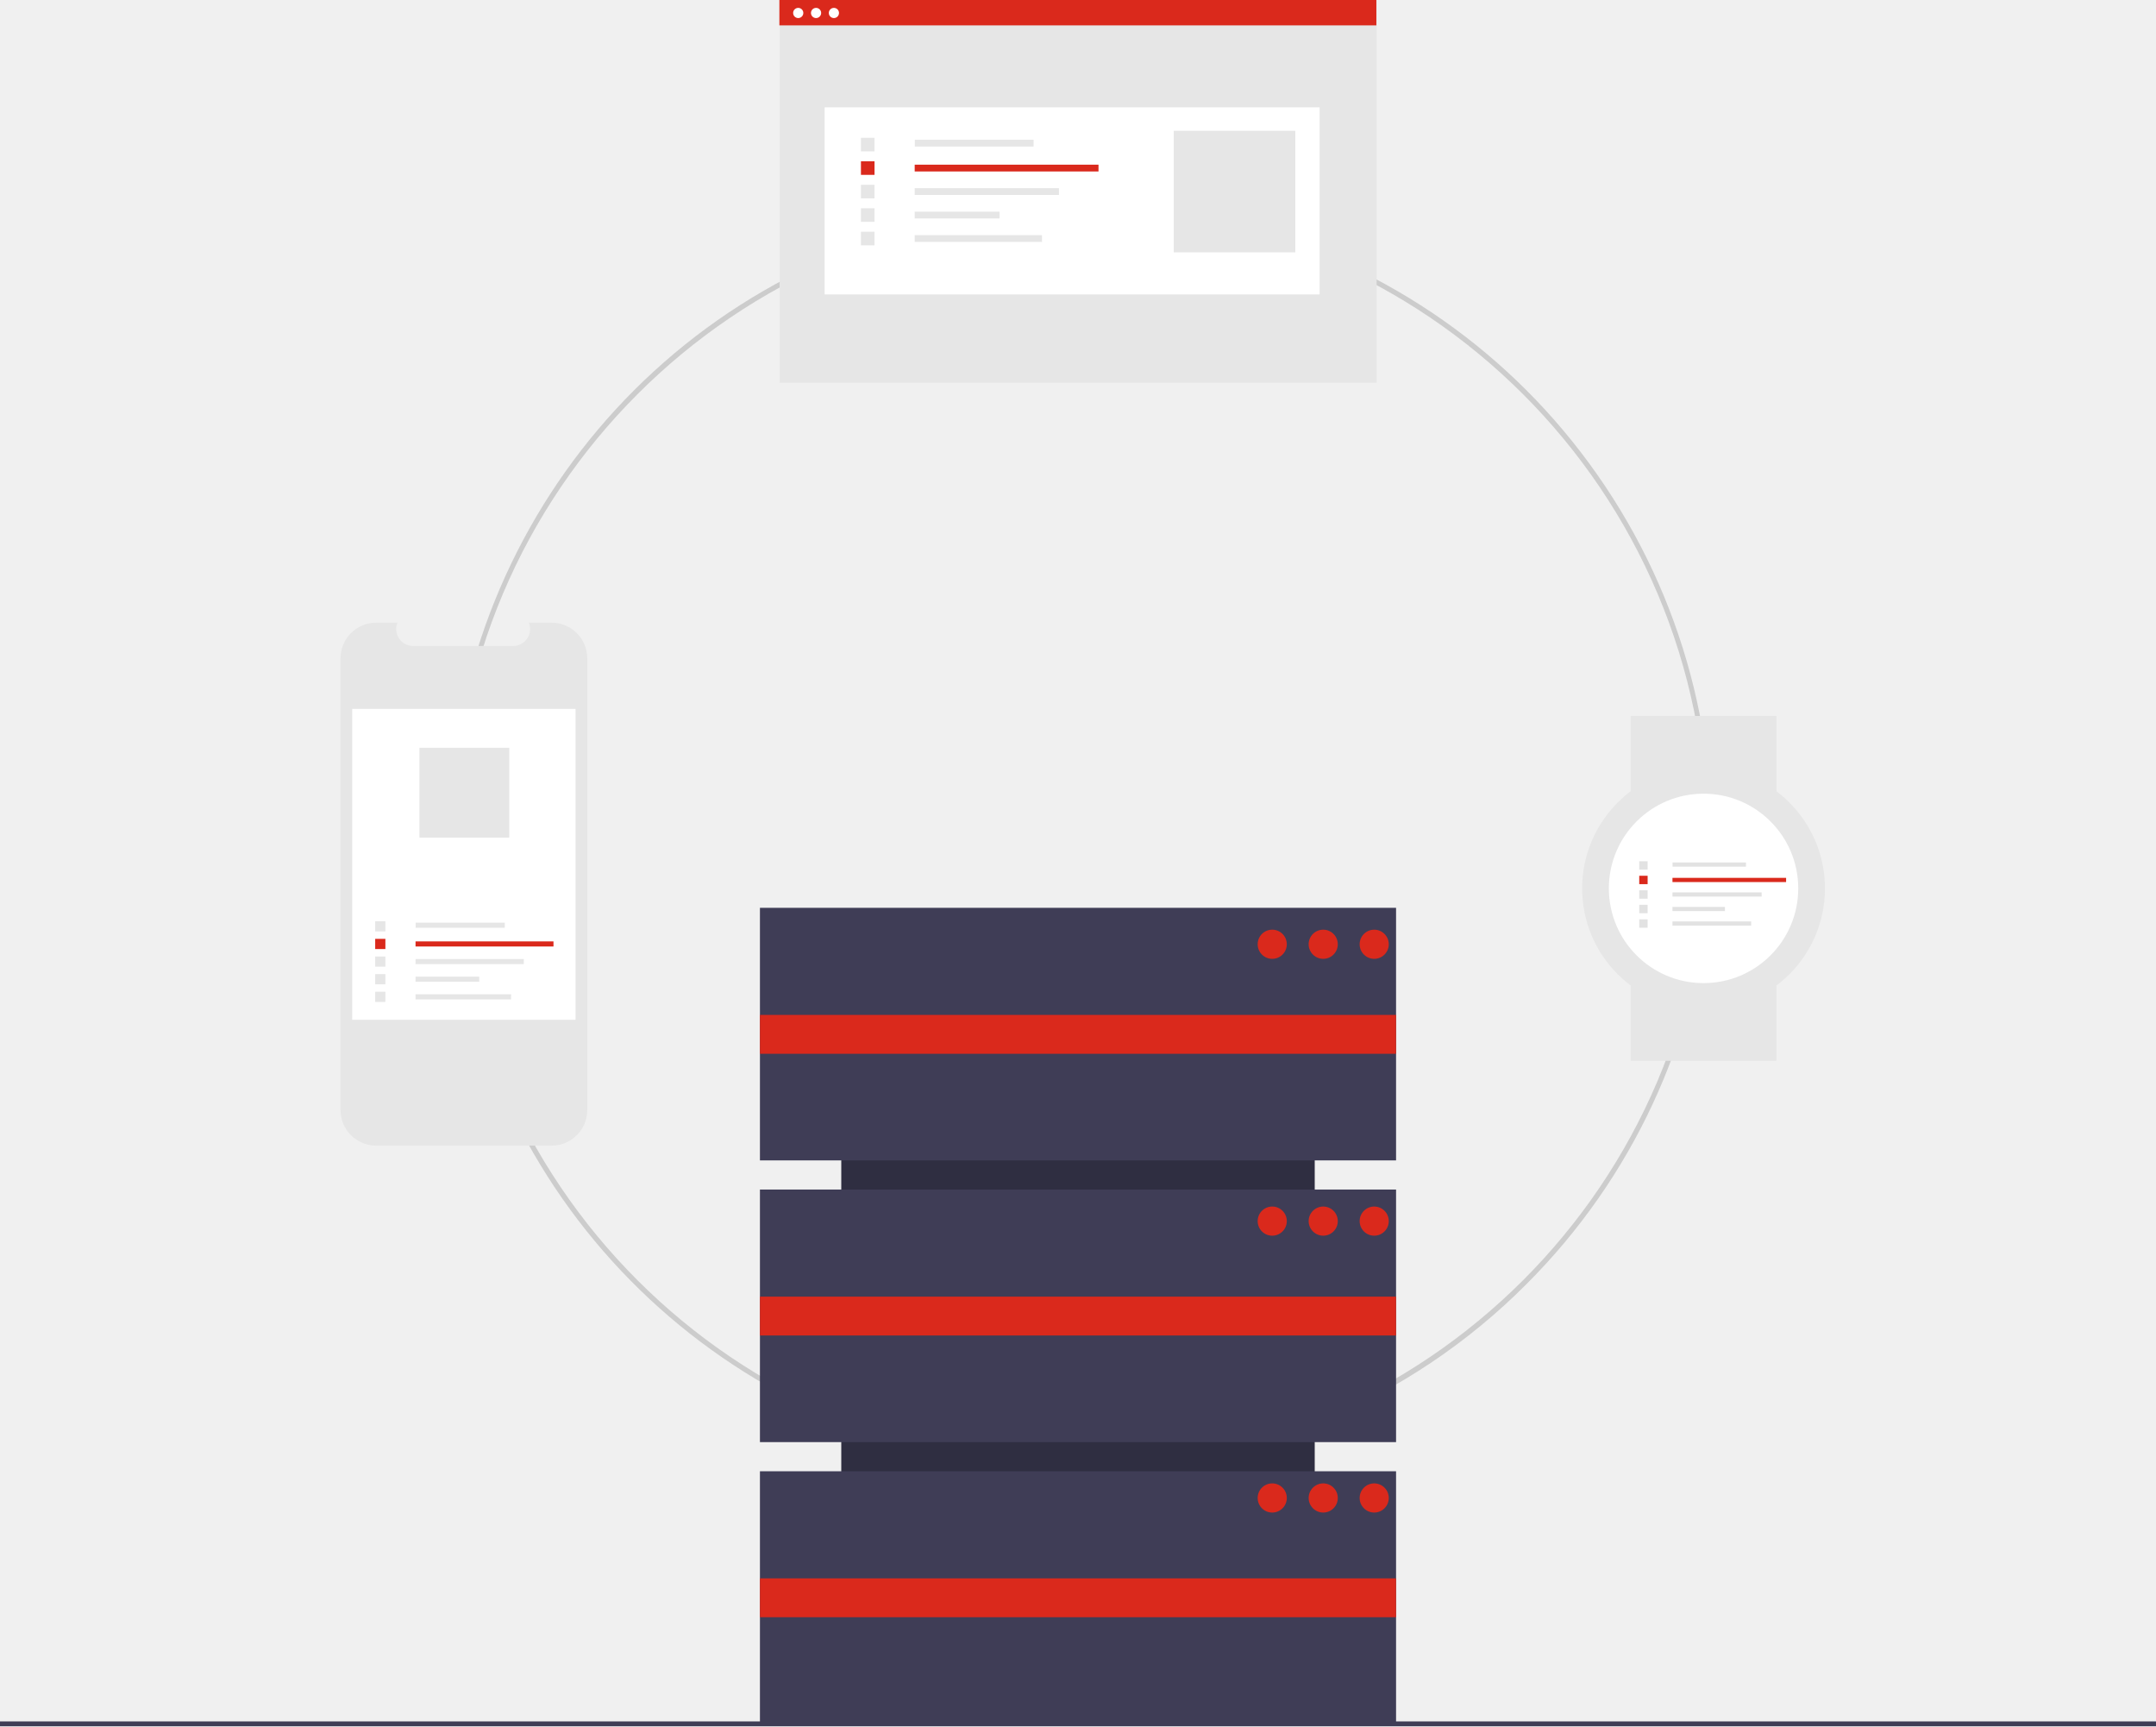
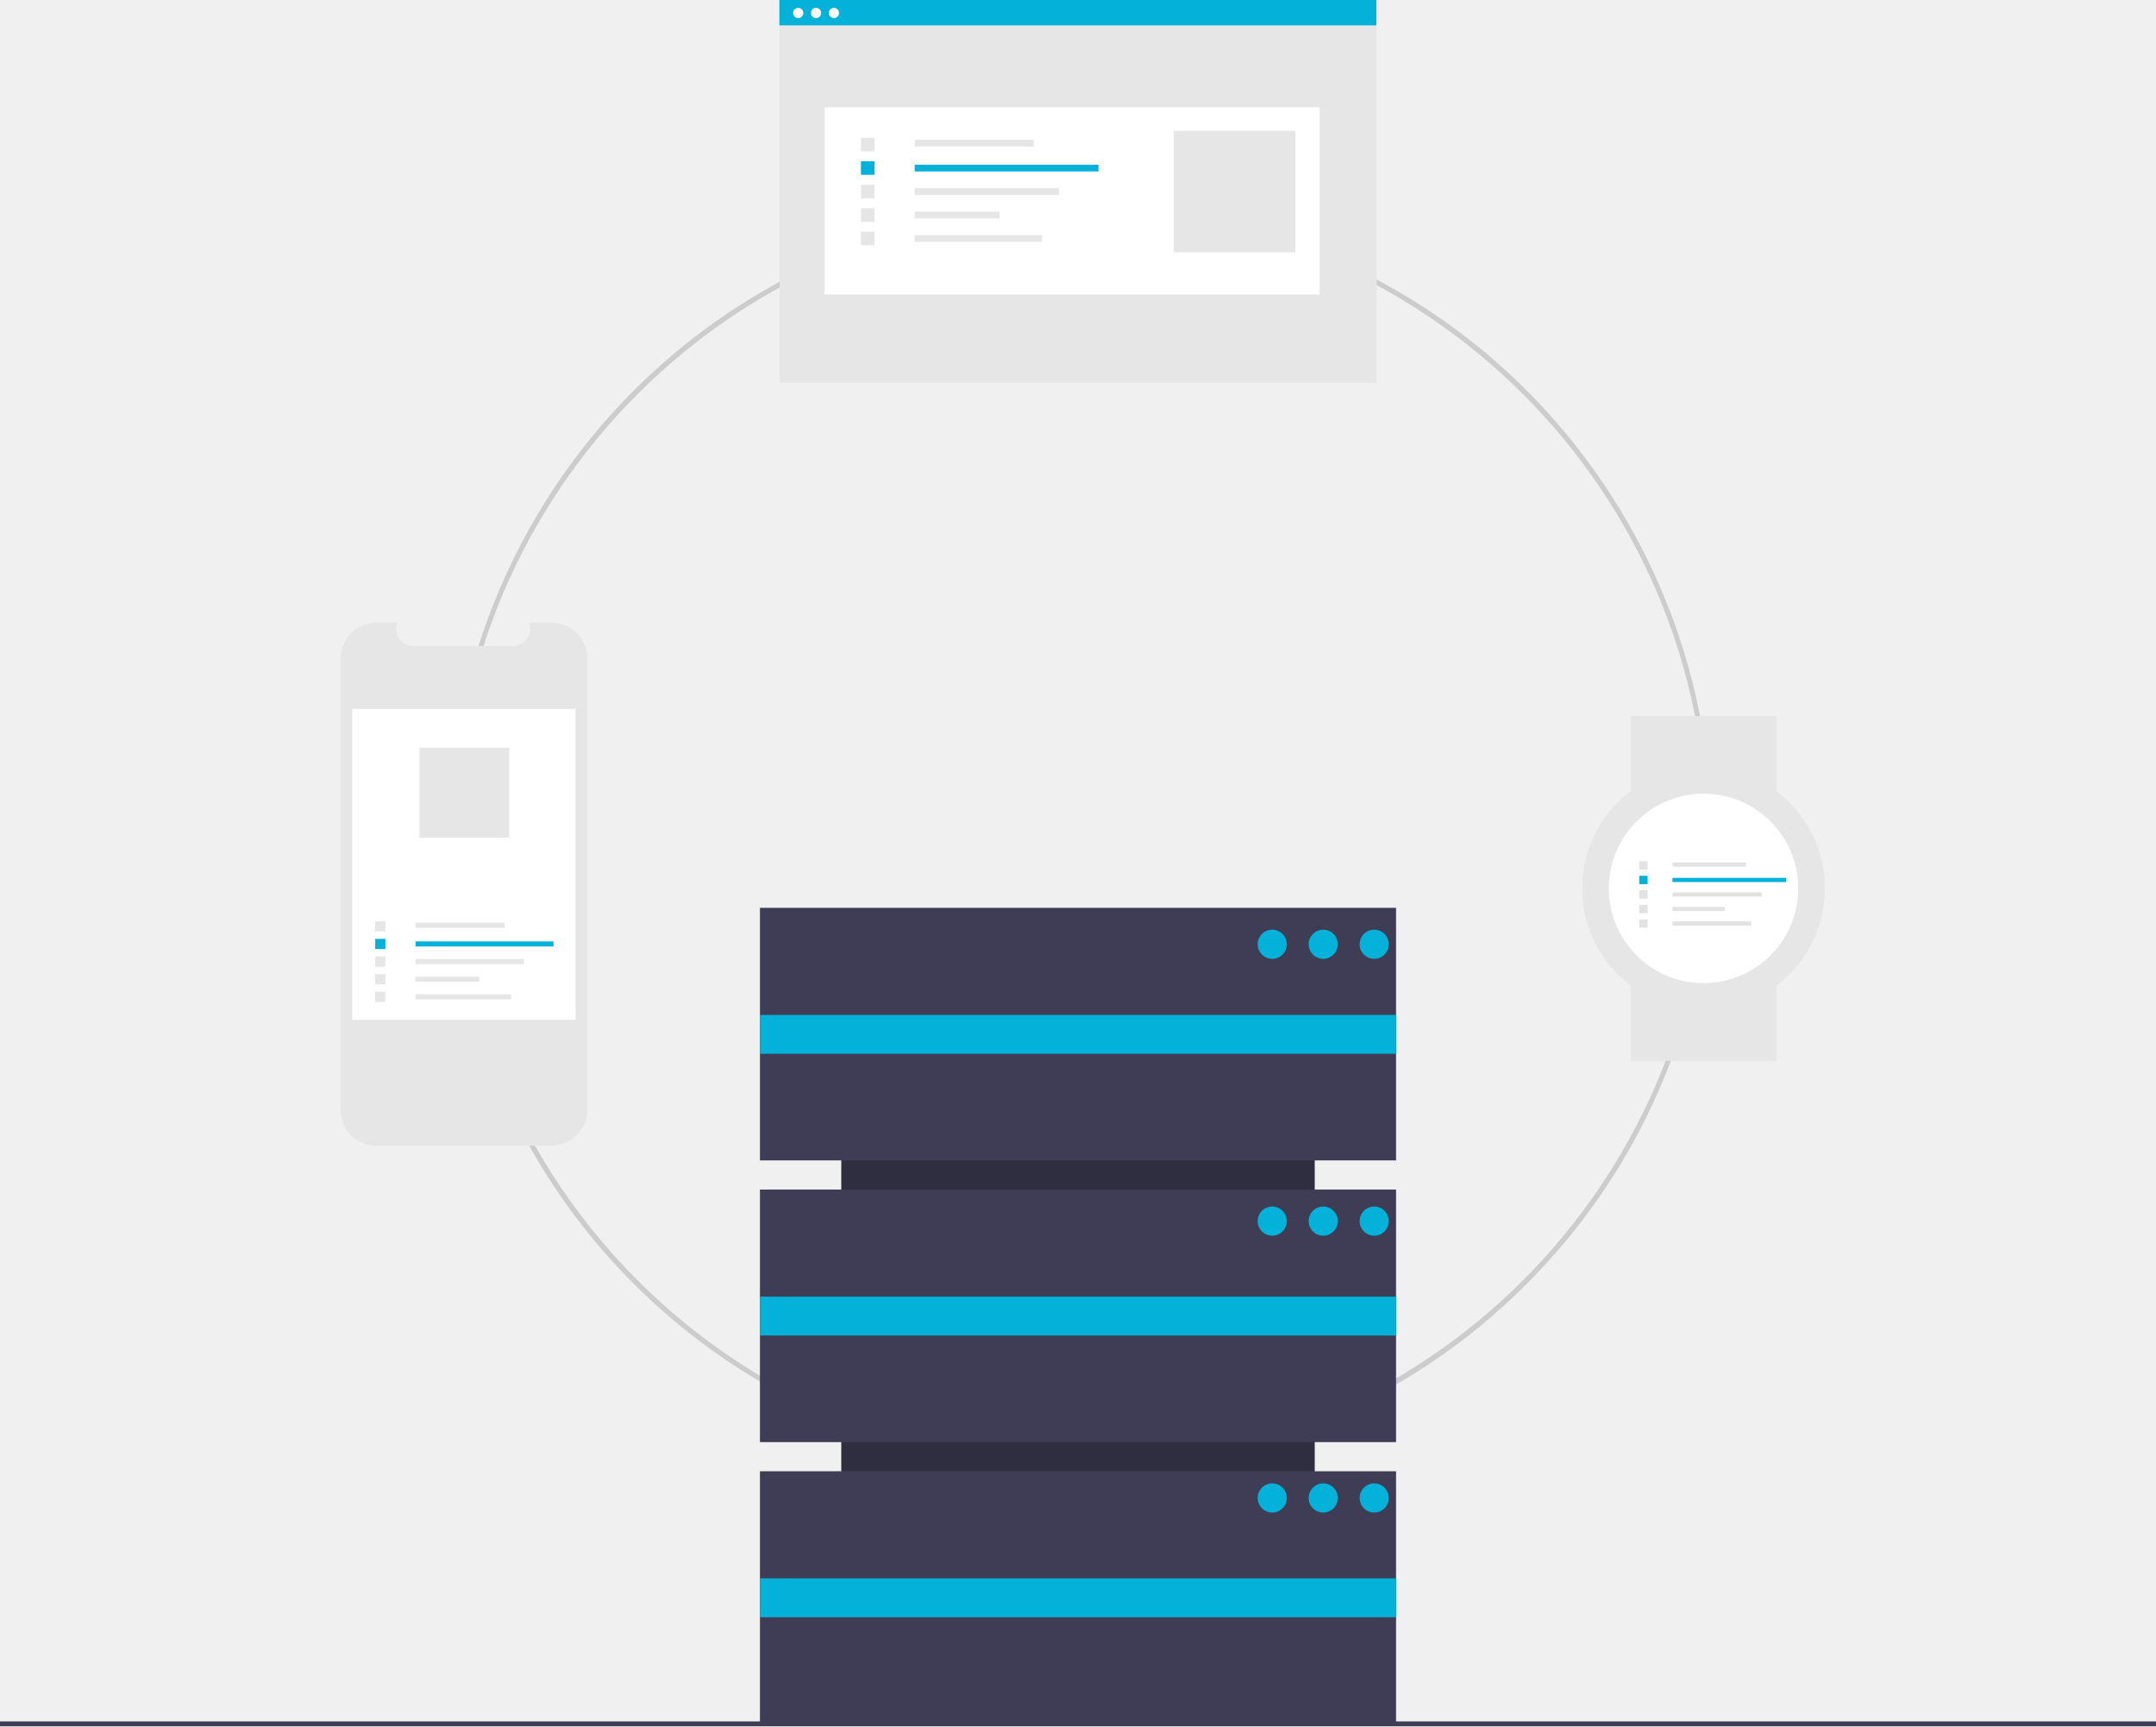
<svg xmlns="http://www.w3.org/2000/svg" data-name="Layer 1" width="888" height="710.807" viewBox="0 0 888 710.807">
  <path d="M600.936,699.404a260.064,260.064,0,1,1,183.894-76.171A258.365,258.365,0,0,1,600.936,699.404Zm0-518.129c-142.297,0-258.064,115.768-258.064,258.065s115.768,258.064,258.064,258.064S859,581.637,859,439.34,743.232,181.275,600.936,181.275Z" transform="translate(-156 -94.59648)" fill="#ccc" />
  <rect x="469" y="509.904" width="262" height="195" transform="translate(1051.404 -87.19257) rotate(90)" fill="#2f2e41" />
  <rect x="313" y="373.807" width="262" height="104" fill="#3f3d56" />
  <rect x="313" y="489.807" width="262" height="104" fill="#3f3d56" />
  <rect x="313" y="605.807" width="262" height="104" fill="#3f3d56" />
-   <rect x="313" y="417.904" width="262" height="16" fill="#da291c" />
-   <rect x="313" y="533.904" width="262" height="16" fill="#da291c" />
-   <rect x="313" y="649.904" width="262" height="16" fill="#da291c" />
-   <circle cx="524" cy="388.807" r="6" fill="#da291c" />
-   <circle cx="545" cy="388.807" r="6" fill="#da291c" />
-   <circle cx="566" cy="388.807" r="6" fill="#da291c" />
-   <circle cx="524" cy="502.807" r="6" fill="#da291c" />
-   <circle cx="545" cy="502.807" r="6" fill="#da291c" />
-   <circle cx="566" cy="502.807" r="6" fill="#da291c" />
-   <circle cx="524" cy="616.807" r="6" fill="#da291c" />
-   <circle cx="545" cy="616.807" r="6" fill="#da291c" />
-   <circle cx="566" cy="616.807" r="6" fill="#da291c" />
+   <rect x="313" y="417.904" width="262" height="16" fill="#04b2d9" />
+   <rect x="313" y="533.904" width="262" height="16" fill="#04b2d9" />
+   <rect x="313" y="649.904" width="262" height="16" fill="#04b2d9" />
+   <circle cx="524" cy="388.807" r="6" fill="#04b2d9" />
+   <circle cx="545" cy="388.807" r="6" fill="#04b2d9" />
+   <circle cx="566" cy="388.807" r="6" fill="#04b2d9" />
+   <circle cx="524" cy="502.807" r="6" fill="#04b2d9" />
+   <circle cx="545" cy="502.807" r="6" fill="#04b2d9" />
+   <circle cx="566" cy="502.807" r="6" fill="#04b2d9" />
+   <circle cx="524" cy="616.807" r="6" fill="#04b2d9" />
+   <circle cx="545" cy="616.807" r="6" fill="#04b2d9" />
+   <circle cx="566" cy="616.807" r="6" fill="#04b2d9" />
  <rect y="708.807" width="888" height="2" fill="#3f3d56" />
  <path d="M397.879,365.661v185.992a14.675,14.675,0,0,1-14.672,14.672H310.928a14.677,14.677,0,0,1-14.678-14.672V365.661a14.677,14.677,0,0,1,14.678-14.672h8.768a6.978,6.978,0,0,0,6.455,9.606h41.208a6.978,6.978,0,0,0,6.455-9.606h9.392A14.675,14.675,0,0,1,397.879,365.661Z" transform="translate(-156 -94.59648)" fill="#e6e6e6" />
  <rect x="145.064" y="291.91" width="92" height="128" fill="#fff" />
  <rect x="171.186" y="379.927" width="36.72" height="2.098" fill="#e6e6e6" />
-   <rect x="171.149" y="387.632" width="56.817" height="2.098" fill="#da291c" />
+   <rect x="171.149" y="387.632" width="56.817" height="2.098" fill="#04b2d9" />
  <rect x="171.149" y="394.89" width="44.588" height="2.098" fill="#e6e6e6" />
  <rect x="171.149" y="402.149" width="26.228" height="2.098" fill="#e6e6e6" />
  <rect x="171.149" y="409.407" width="39.343" height="2.098" fill="#e6e6e6" />
  <rect x="154.533" y="379.324" width="4.197" height="4.197" fill="#e6e6e6" />
-   <rect x="154.533" y="386.582" width="4.197" height="4.197" fill="#da291c" />
+   <rect x="154.533" y="386.582" width="4.197" height="4.197" fill="#04b2d9" />
  <rect x="154.533" y="393.841" width="4.197" height="4.197" fill="#e6e6e6" />
  <rect x="154.533" y="401.1" width="4.197" height="4.197" fill="#e6e6e6" />
  <rect x="154.533" y="408.358" width="4.197" height="4.197" fill="#e6e6e6" />
  <rect x="172.751" y="307.91" width="36.998" height="36.998" fill="#e6e6e6" />
  <rect x="321.111" y="0.139" width="245.884" height="157.475" fill="#e6e6e6" />
  <rect x="339.647" y="44.195" width="203.861" height="77.035" fill="#fff" />
  <rect x="376.789" y="57.542" width="48.927" height="2.796" fill="#e6e6e6" />
-   <rect x="376.74" y="67.807" width="75.705" height="2.796" fill="#da291c" />
+   <rect x="376.74" y="67.807" width="75.705" height="2.796" fill="#04b2d9" />
  <rect x="376.74" y="77.479" width="59.411" height="2.796" fill="#e6e6e6" />
  <rect x="376.74" y="87.151" width="34.948" height="2.796" fill="#e6e6e6" />
  <rect x="376.74" y="96.822" width="52.422" height="2.796" fill="#e6e6e6" />
  <rect x="354.601" y="56.738" width="5.592" height="5.592" fill="#e6e6e6" />
-   <rect x="354.601" y="66.409" width="5.592" height="5.592" fill="#da291c" />
+   <rect x="354.601" y="66.409" width="5.592" height="5.592" fill="#04b2d9" />
  <rect x="354.601" y="76.081" width="5.592" height="5.592" fill="#e6e6e6" />
  <rect x="354.601" y="85.753" width="5.592" height="5.592" fill="#e6e6e6" />
  <rect x="354.601" y="95.424" width="5.592" height="5.592" fill="#e6e6e6" />
  <rect x="483.445" y="53.847" width="50.059" height="50.059" fill="#e6e6e6" />
-   <rect x="321.006" width="245.884" height="10.446" fill="#da291c" />
+   <rect x="321.006" width="245.884" height="10.446" fill="#04b2d9" />
  <circle cx="328.768" cy="5.341" r="2.097" fill="#fff" />
  <circle cx="336.117" cy="5.341" r="2.097" fill="#fff" />
  <circle cx="343.466" cy="5.341" r="2.097" fill="#fff" />
  <rect x="671.648" y="294.807" width="60" height="31" fill="#e6e6e6" />
  <rect x="671.648" y="405.807" width="60" height="31" fill="#e6e6e6" />
  <circle cx="701.648" cy="365.807" r="50" fill="#e6e6e6" />
  <circle cx="701.648" cy="365.807" r="39" fill="#fff" />
  <rect x="688.877" y="355.122" width="30.247" height="1.728" fill="#e2e2e2" />
-   <rect x="688.846" y="361.468" width="46.802" height="1.728" fill="#da291c" />
+   <rect x="688.846" y="361.468" width="46.802" height="1.728" fill="#04b2d9" />
  <rect x="688.846" y="367.447" width="36.728" height="1.728" fill="#e2e2e2" />
  <rect x="688.846" y="373.426" width="21.605" height="1.728" fill="#e2e2e2" />
  <rect x="688.846" y="379.405" width="32.407" height="1.728" fill="#e2e2e2" />
  <rect x="675.16" y="354.625" width="3.457" height="3.457" fill="#e2e2e2" />
-   <rect x="675.16" y="360.604" width="3.457" height="3.457" fill="#da291c" />
+   <rect x="675.16" y="360.604" width="3.457" height="3.457" fill="#04b2d9" />
  <rect x="675.16" y="366.583" width="3.457" height="3.457" fill="#e2e2e2" />
  <rect x="675.16" y="372.562" width="3.457" height="3.457" fill="#e2e2e2" />
  <rect x="675.16" y="378.541" width="3.457" height="3.457" fill="#e2e2e2" />
</svg>
